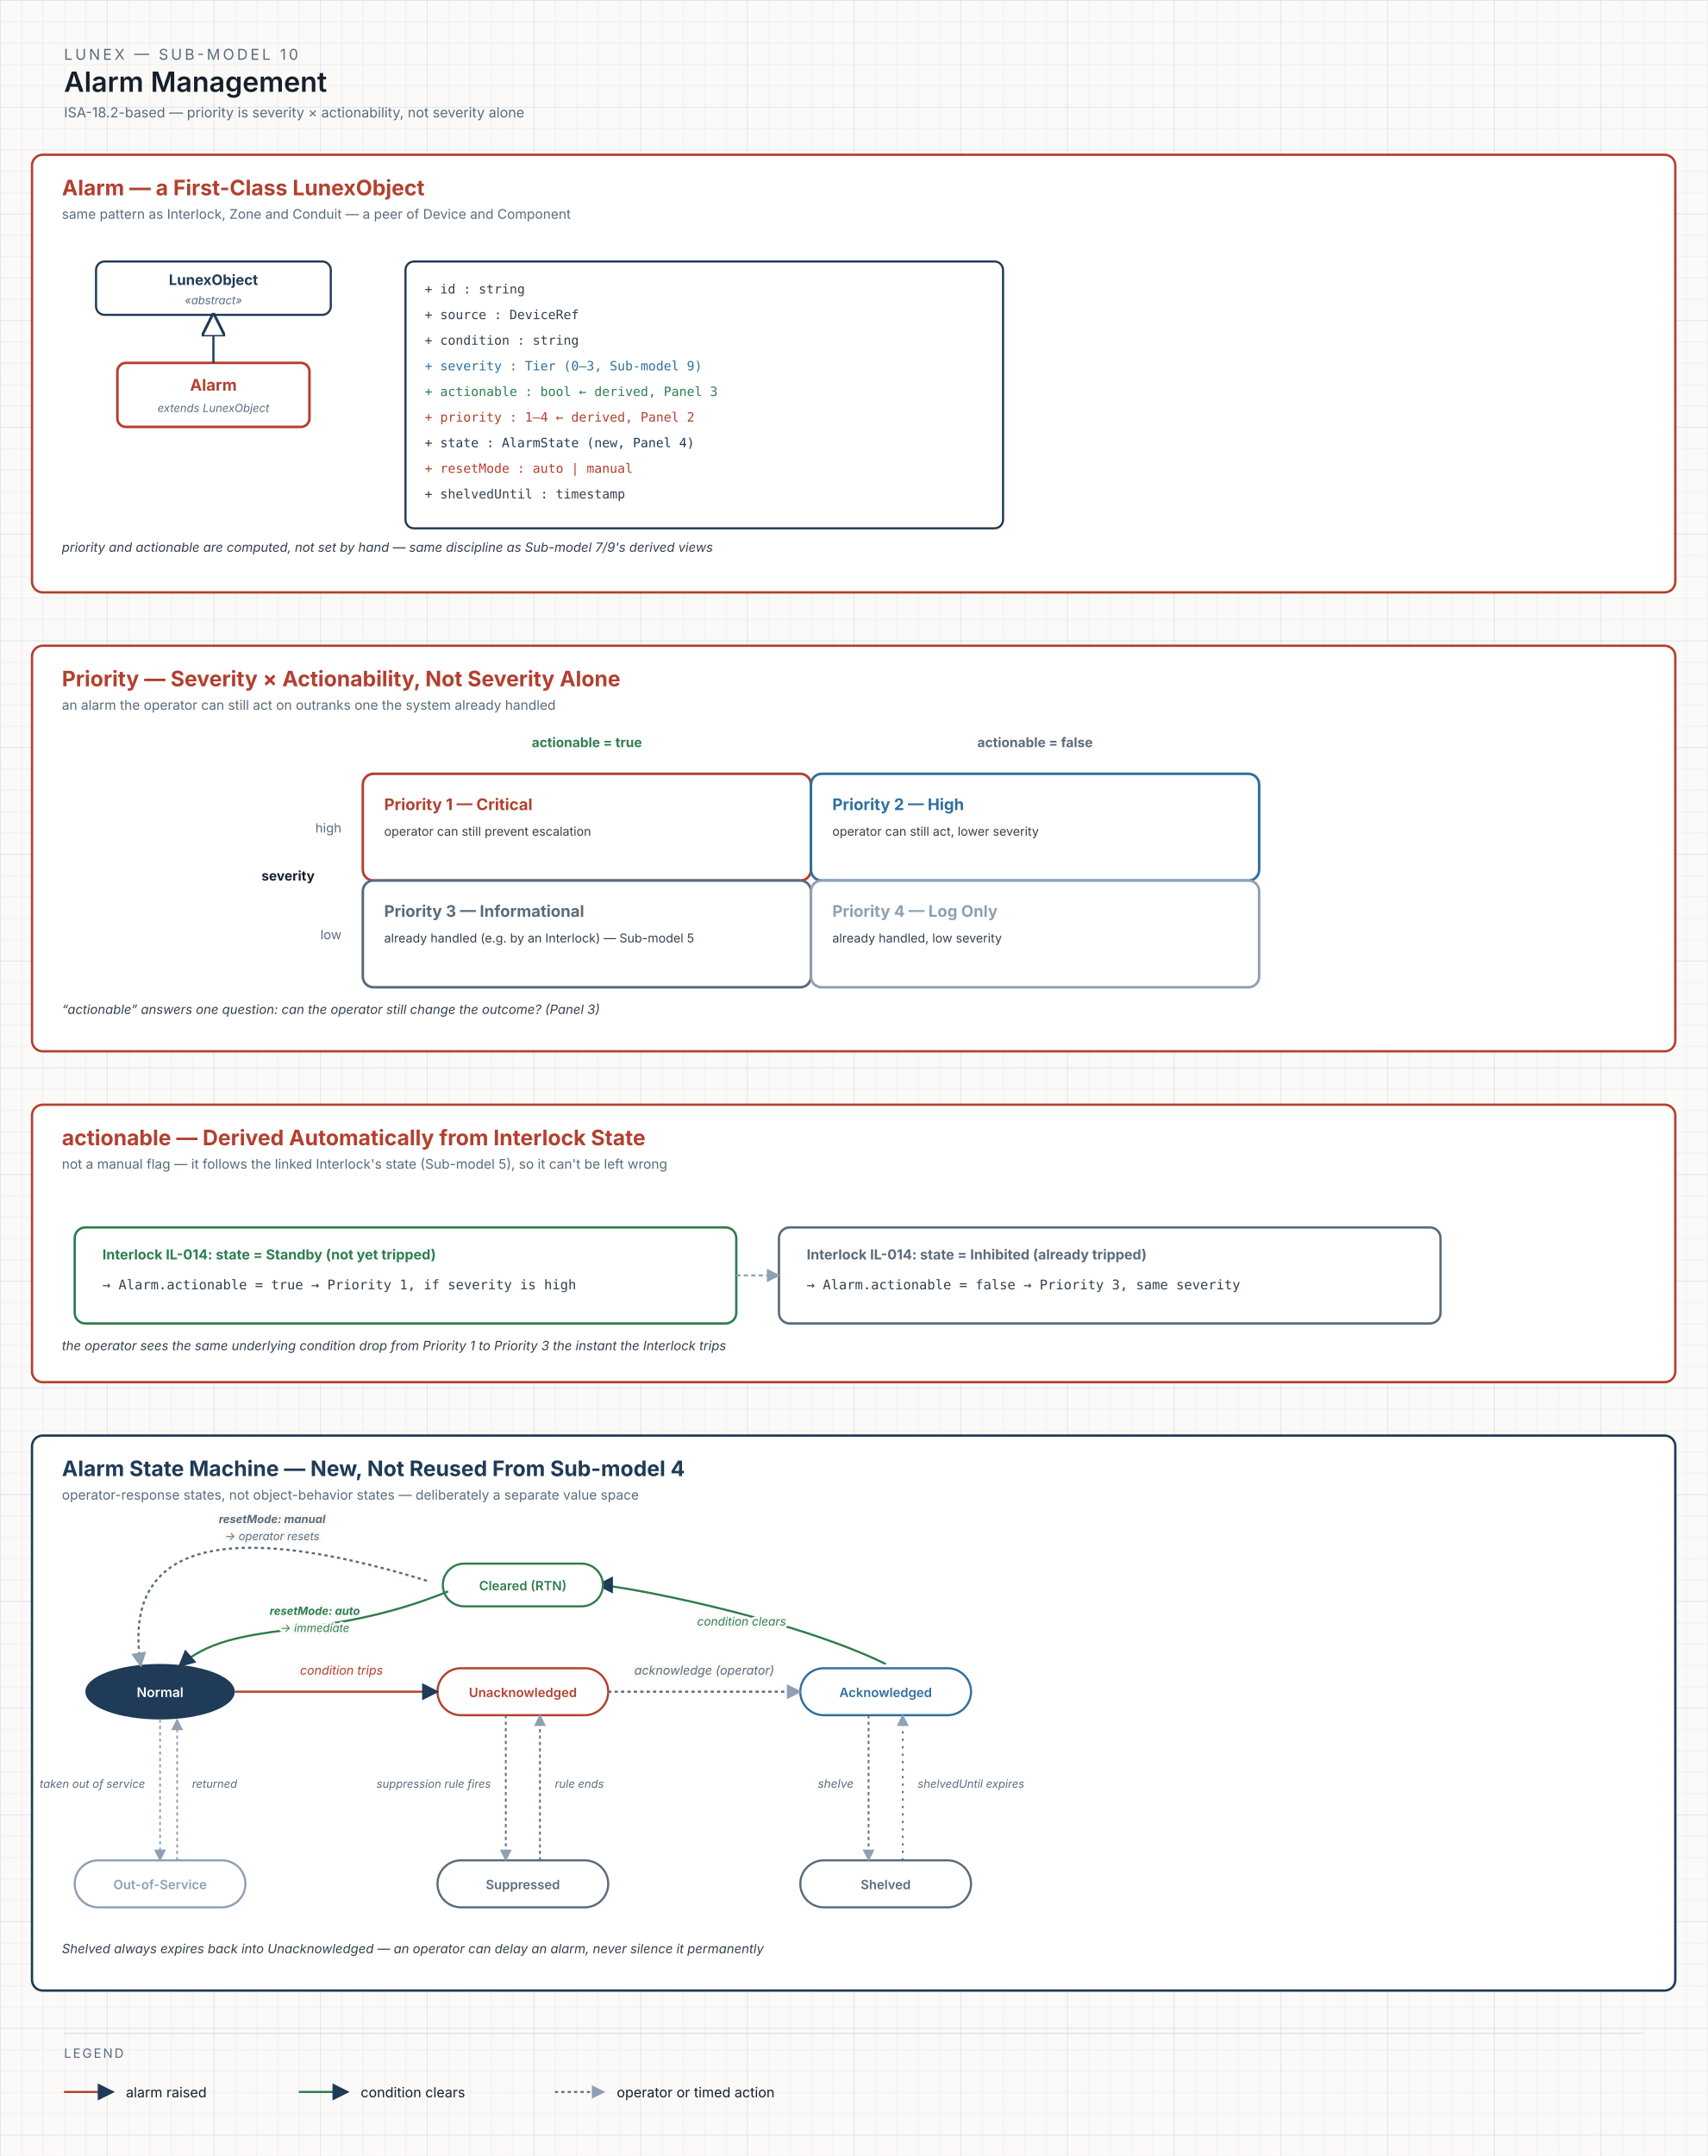
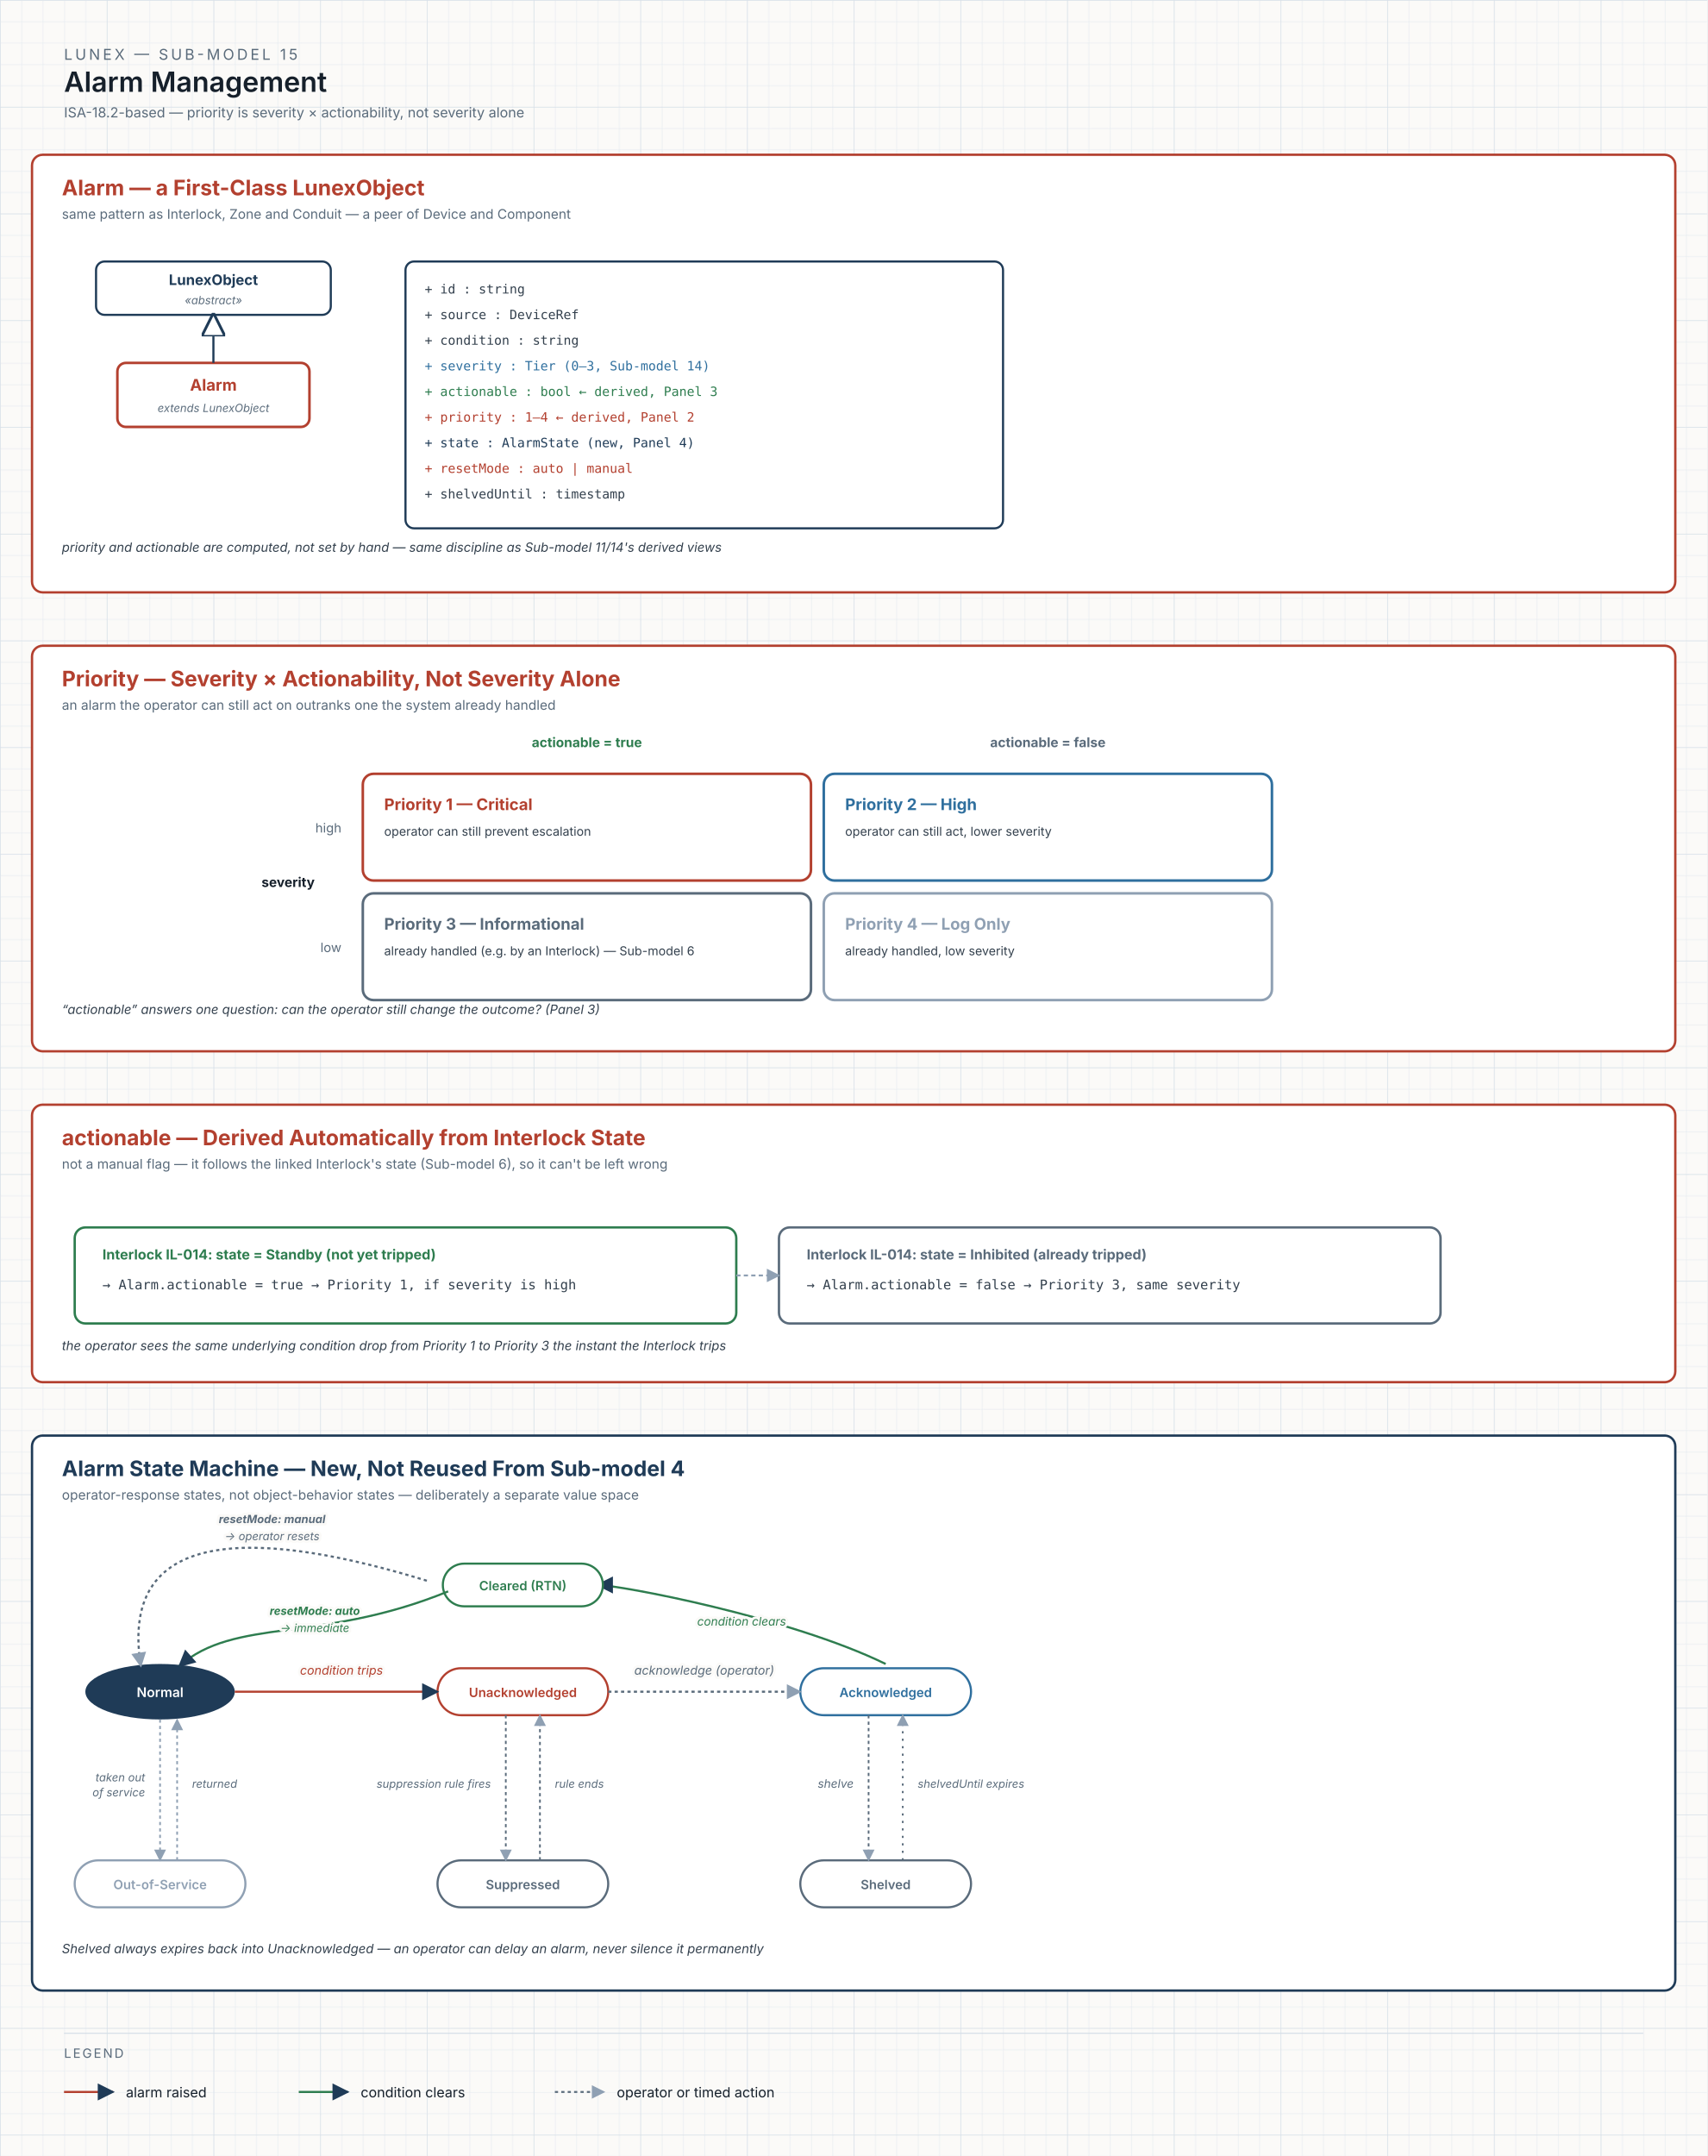
<svg xmlns="http://www.w3.org/2000/svg" viewBox="0 0 1600 2020" width="1600" height="2020" font-family="Inter, Segoe UI, Helvetica Neue, Arial, sans-serif">
  <defs>
    <pattern id="grid" width="20" height="20" patternUnits="userSpaceOnUse">
      <path d="M20 0H0V20" fill="none" stroke="#E6EBF0" stroke-width="1" />
    </pattern>
    <pattern id="grid5" width="100" height="100" patternUnits="userSpaceOnUse">
      <rect width="100" height="100" fill="url(#grid)" />
      <path d="M100 0H0V100" fill="none" stroke="#D6DEE7" stroke-width="1" />
    </pattern>
    <marker id="tri-navy" viewBox="0 0 10 10" refX="9" refY="5" markerWidth="8" markerHeight="8" orient="auto-start-reverse">
      <path d="M0 0 L10 5 L0 10 Z" fill="#1F3B57" />
    </marker>
    <marker id="tri-hollow" viewBox="0 0 12 12" refX="11" refY="6" markerWidth="11" markerHeight="11" orient="auto-start-reverse">
      <path d="M0 0 L12 6 L0 12 Z" fill="#FFFFFF" stroke="#1F3B57" stroke-width="1.4" />
    </marker>
    <marker id="tri-gray" viewBox="0 0 10 10" refX="9" refY="5" markerWidth="7" markerHeight="7" orient="auto-start-reverse">
      <path d="M0 0 L10 5 L0 10 Z" fill="#8FA0B3" />
    </marker>
  </defs>
  <rect width="1600" height="2020" fill="#FBFAF8" />
  <rect width="1600" height="2020" fill="url(#grid5)" />
-   <text x="60" y="56" font-size="14" font-weight="400" fill="#5A6B7B" text-anchor="start" letter-spacing="2.5">LUNEX — SUB-MODEL 10</text>
+   <text x="60" y="56" font-size="14" font-weight="400" fill="#5A6B7B" text-anchor="start" letter-spacing="2.5">LUNEX — SUB-MODEL 15</text>
  <text x="60" y="86" font-size="26" font-weight="600" fill="#16202B" text-anchor="start">Alarm Management</text>
  <text x="60" y="110" font-size="13" font-weight="400" fill="#5A6B7B" text-anchor="start">ISA-18.2-based — priority is severity × actionability, not severity alone</text>
  <rect x="30" y="145" width="1540" height="410" rx="10" fill="#FFFFFF" stroke="#B3402F" stroke-width="2.2" />
  <text x="58" y="183" font-size="20" font-weight="700" fill="#B3402F" text-anchor="start">Alarm — a First-Class LunexObject</text>
  <text x="58" y="205" font-size="12.5" font-weight="400" fill="#5A6B7B" text-anchor="start">same pattern as Interlock, Zone and Conduit — a peer of Device and Component</text>
  <rect x="90" y="245" width="220" height="50" rx="8" fill="#FFFFFF" stroke="#1F3B57" stroke-width="2" />
  <text x="200.0" y="267" font-size="13.5" font-weight="700" fill="#1F3B57" text-anchor="middle">LunexObject</text>
  <text x="200.0" y="285" font-size="10.5" font-weight="400" fill="#5A6B7B" text-anchor="middle" font-style="italic">«abstract»</text>
  <rect x="110" y="340" width="180" height="60" rx="8" fill="#FFFFFF" stroke="#B3402F" stroke-width="2.4" />
  <text x="200.0" y="366" font-size="15" font-weight="700" fill="#B3402F" text-anchor="middle">Alarm</text>
  <text x="200.0" y="386" font-size="10.5" font-weight="400" fill="#5A6B7B" text-anchor="middle" font-style="italic">extends LunexObject</text>
  <path d="M 200.0 340 L 200.0 295" fill="none" stroke="#1F3B57" stroke-width="2" marker-end="url(#tri-hollow)" />
  <rect x="380" y="245" width="560" height="250" rx="8" fill="#FFFFFF" stroke="#1F3B57" stroke-width="2" />
  <text x="398" y="275" font-size="12" font-weight="400" fill="#33404D" text-anchor="start" font-family="Consolas, Menlo, monospace">+ id : string</text>
  <text x="398" y="299" font-size="12" font-weight="400" fill="#33404D" text-anchor="start" font-family="Consolas, Menlo, monospace">+ source : DeviceRef</text>
  <text x="398" y="323" font-size="12" font-weight="400" fill="#33404D" text-anchor="start" font-family="Consolas, Menlo, monospace">+ condition : string</text>
-   <text x="398" y="347" font-size="12" font-weight="400" fill="#2F6F9E" text-anchor="start" font-family="Consolas, Menlo, monospace">+ severity : Tier (0–3, Sub-model 9)</text>
+   <text x="398" y="347" font-size="12" font-weight="400" fill="#2F6F9E" text-anchor="start" font-family="Consolas, Menlo, monospace">+ severity : Tier (0–3, Sub-model 14)</text>
  <text x="398" y="371" font-size="12" font-weight="400" fill="#2E7D4F" text-anchor="start" font-family="Consolas, Menlo, monospace">+ actionable : bool  ← derived, Panel 3</text>
  <text x="398" y="395" font-size="12" font-weight="400" fill="#B3402F" text-anchor="start" font-family="Consolas, Menlo, monospace">+ priority : 1–4  ← derived, Panel 2</text>
  <text x="398" y="419" font-size="12" font-weight="400" fill="#1F3B57" text-anchor="start" font-family="Consolas, Menlo, monospace">+ state : AlarmState (new, Panel 4)</text>
  <text x="398" y="443" font-size="12" font-weight="400" fill="#B3402F" text-anchor="start" font-family="Consolas, Menlo, monospace">+ resetMode : auto | manual</text>
  <text x="398" y="467" font-size="12" font-weight="400" fill="#33404D" text-anchor="start" font-family="Consolas, Menlo, monospace">+ shelvedUntil : timestamp</text>
-   <text x="58" y="517" font-size="12" font-weight="400" fill="#33404D" text-anchor="start" font-style="italic">priority and actionable are computed, not set by hand — same discipline as Sub-model 7/9's derived views</text>
+   <text x="58" y="517" font-size="12" font-weight="400" fill="#33404D" text-anchor="start" font-style="italic">priority and actionable are computed, not set by hand — same discipline as Sub-model 11/14's derived views</text>
  <rect x="30" y="605" width="1540" height="380" rx="10" fill="#FFFFFF" stroke="#B3402F" stroke-width="2.2" />
  <text x="58" y="643" font-size="20" font-weight="700" fill="#B3402F" text-anchor="start">Priority — Severity × Actionability, Not Severity Alone</text>
  <text x="58" y="665" font-size="12.5" font-weight="400" fill="#5A6B7B" text-anchor="start">an alarm the operator can still act on outranks one the system already handled</text>
  <rect x="340" y="725" width="420" height="100" rx="10" fill="#FFFFFF" stroke="#B3402F" stroke-width="2.4" />
  <text x="360" y="759" font-size="15" font-weight="700" fill="#B3402F" text-anchor="start">Priority 1 — Critical</text>
  <text x="360" y="783" font-size="11.5" font-weight="400" fill="#33404D" text-anchor="start">operator can still prevent escalation</text>
-   <rect x="760" y="725" width="420" height="100" rx="10" fill="#FFFFFF" stroke="#2F6F9E" stroke-width="2.4" />
-   <text x="780" y="759" font-size="15" font-weight="700" fill="#2F6F9E" text-anchor="start">Priority 2 — High</text>
-   <text x="780" y="783" font-size="11.5" font-weight="400" fill="#33404D" text-anchor="start">operator can still act, lower severity</text>
-   <rect x="340" y="825" width="420" height="100" rx="10" fill="#FFFFFF" stroke="#5A6B7B" stroke-width="2.4" />
-   <text x="360" y="859" font-size="15" font-weight="700" fill="#5A6B7B" text-anchor="start">Priority 3 — Informational</text>
-   <text x="360" y="883" font-size="11.5" font-weight="400" fill="#33404D" text-anchor="start">already handled (e.g. by an Interlock) — Sub-model 5</text>
-   <rect x="760" y="825" width="420" height="100" rx="10" fill="#FFFFFF" stroke="#8FA0B3" stroke-width="2.4" />
-   <text x="780" y="859" font-size="15" font-weight="700" fill="#8FA0B3" text-anchor="start">Priority 4 — Log Only</text>
-   <text x="780" y="883" font-size="11.5" font-weight="400" fill="#33404D" text-anchor="start">already handled, low severity</text>
+   <rect x="772" y="725" width="420" height="100" rx="10" fill="#FFFFFF" stroke="#2F6F9E" stroke-width="2.4" />
+   <text x="792" y="759" font-size="15" font-weight="700" fill="#2F6F9E" text-anchor="start">Priority 2 — High</text>
+   <text x="792" y="783" font-size="11.5" font-weight="400" fill="#33404D" text-anchor="start">operator can still act, lower severity</text>
+   <rect x="340" y="837" width="420" height="100" rx="10" fill="#FFFFFF" stroke="#5A6B7B" stroke-width="2.4" />
+   <text x="360" y="871" font-size="15" font-weight="700" fill="#5A6B7B" text-anchor="start">Priority 3 — Informational</text>
+   <text x="360" y="895" font-size="11.5" font-weight="400" fill="#33404D" text-anchor="start">already handled (e.g. by an Interlock) — Sub-model 6</text>
+   <rect x="772" y="837" width="420" height="100" rx="10" fill="#FFFFFF" stroke="#8FA0B3" stroke-width="2.4" />
+   <text x="792" y="871" font-size="15" font-weight="700" fill="#8FA0B3" text-anchor="start">Priority 4 — Log Only</text>
+   <text x="792" y="895" font-size="11.5" font-weight="400" fill="#33404D" text-anchor="start">already handled, low severity</text>
  <text x="320" y="780.0" font-size="12" font-weight="400" fill="#5A6B7B" text-anchor="end">high</text>
-   <text x="320" y="880.0" font-size="12" font-weight="400" fill="#5A6B7B" text-anchor="end">low</text>
-   <text x="270" y="825" font-size="12.5" font-weight="700" fill="#16202B" text-anchor="middle">severity</text>
+   <text x="320" y="892.0" font-size="12" font-weight="400" fill="#5A6B7B" text-anchor="end">low</text>
+   <text x="270" y="831.0" font-size="12.5" font-weight="700" fill="#16202B" text-anchor="middle">severity</text>
  <text x="550.0" y="700" font-size="12.5" font-weight="700" fill="#2E7D4F" text-anchor="middle">actionable = true</text>
-   <text x="970.0" y="700" font-size="12.5" font-weight="700" fill="#5A6B7B" text-anchor="middle">actionable = false</text>
+   <text x="982.0" y="700" font-size="12.5" font-weight="700" fill="#5A6B7B" text-anchor="middle">actionable = false</text>
  <text x="58" y="950" font-size="12" font-weight="400" fill="#33404D" text-anchor="start" font-style="italic">“actionable” answers one question: can the operator still change the outcome? (Panel 3)</text>
  <rect x="30" y="1035" width="1540" height="260" rx="10" fill="#FFFFFF" stroke="#B3402F" stroke-width="2.2" />
  <text x="58" y="1073" font-size="20" font-weight="700" fill="#B3402F" text-anchor="start">actionable — Derived Automatically from Interlock State</text>
-   <text x="58" y="1095" font-size="12.5" font-weight="400" fill="#5A6B7B" text-anchor="start">not a manual flag — it follows the linked Interlock's state (Sub-model 5), so it can't be left wrong</text>
+   <text x="58" y="1095" font-size="12.5" font-weight="400" fill="#5A6B7B" text-anchor="start">not a manual flag — it follows the linked Interlock's state (Sub-model 6), so it can't be left wrong</text>
  <rect x="70" y="1150" width="620" height="90" rx="10" fill="#FFFFFF" stroke="#2E7D4F" stroke-width="2.2" />
  <text x="96" y="1180" font-size="13" font-weight="700" fill="#2E7D4F" text-anchor="start">Interlock IL-014: state = Standby (not yet tripped)</text>
  <text x="96" y="1208" font-size="12.5" font-weight="400" fill="#33404D" text-anchor="start" font-family="Consolas, Menlo, monospace">→ Alarm.actionable = true → Priority 1, if severity is high</text>
  <rect x="730" y="1150" width="620" height="90" rx="10" fill="#FFFFFF" stroke="#5A6B7B" stroke-width="2.2" />
  <text x="756" y="1180" font-size="13" font-weight="700" fill="#5A6B7B" text-anchor="start">Interlock IL-014: state = Inhibited (already tripped)</text>
  <text x="756" y="1208" font-size="12.5" font-weight="400" fill="#33404D" text-anchor="start" font-family="Consolas, Menlo, monospace">→ Alarm.actionable = false → Priority 3, same severity</text>
  <path d="M 690 1195 L 730 1195" fill="none" stroke="#8FA0B3" stroke-width="1.8" marker-end="url(#tri-gray)" stroke-dasharray="4,3" />
  <text x="58" y="1265" font-size="12" font-weight="400" fill="#33404D" text-anchor="start" font-style="italic">the operator sees the same underlying condition drop from Priority 1 to Priority 3 the instant the Interlock trips</text>
  <rect x="30" y="1345" width="1540" height="520" rx="10" fill="#FFFFFF" stroke="#1F3B57" stroke-width="2.2" />
  <text x="58" y="1383" font-size="20" font-weight="700" fill="#1F3B57" text-anchor="start">Alarm State Machine — New, Not Reused From Sub-model 4</text>
  <text x="58" y="1405" font-size="12.5" font-weight="400" fill="#5A6B7B" text-anchor="start">operator-response states, not object-behavior states — deliberately a separate value space</text>
  <ellipse cx="150" cy="1585" rx="70.0" ry="26.0" fill="#1F3B57" />
  <text x="150" y="1590" font-size="12.5" font-weight="600" fill="#FFFFFF" text-anchor="middle">Normal</text>
  <rect x="410.0" y="1563.0" width="160" height="44" rx="22.0" fill="#FFFFFF" stroke="#B3402F" stroke-width="2" />
  <text x="490" y="1590" font-size="12" font-weight="600" fill="#B3402F" text-anchor="middle">Unacknowledged</text>
  <rect x="750.0" y="1563.0" width="160" height="44" rx="22.0" fill="#FFFFFF" stroke="#2F6F9E" stroke-width="2" />
  <text x="830" y="1590" font-size="12" font-weight="600" fill="#2F6F9E" text-anchor="middle">Acknowledged</text>
  <rect x="70.0" y="1743.0" width="160" height="44" rx="22.0" fill="#FFFFFF" stroke="#8FA0B3" stroke-width="2" />
  <text x="150" y="1770" font-size="12" font-weight="600" fill="#8FA0B3" text-anchor="middle">Out-of-Service</text>
  <rect x="410.0" y="1743.0" width="160" height="44" rx="22.0" fill="#FFFFFF" stroke="#5A6B7B" stroke-width="2" />
  <text x="490" y="1770" font-size="12" font-weight="600" fill="#5A6B7B" text-anchor="middle">Suppressed</text>
  <rect x="750.0" y="1743.0" width="160" height="44" rx="22.0" fill="#FFFFFF" stroke="#5A6B7B" stroke-width="2" />
  <text x="830" y="1770" font-size="12" font-weight="600" fill="#5A6B7B" text-anchor="middle">Shelved</text>
  <line x1="220" y1="1585" x2="410" y2="1585" stroke="#B3402F" stroke-width="2" marker-end="url(#tri-navy)" />
  <text x="320.0" y="1569" font-size="11.5" font-weight="400" fill="#B3402F" text-anchor="middle" font-style="italic" stroke="#FBFAF8" stroke-width="5" paint-order="stroke" stroke-linejoin="round">condition trips</text>
  <line x1="570" y1="1585" x2="750" y2="1585" stroke="#5A6B7B" stroke-width="2" marker-end="url(#tri-gray)" stroke-dasharray="3,3" />
  <text x="660.0" y="1569" font-size="11.5" font-weight="400" fill="#5A6B7B" text-anchor="middle" font-style="italic" stroke="#FBFAF8" stroke-width="5" paint-order="stroke" stroke-linejoin="round">acknowledge (operator)</text>
  <path d="M 830 1559 C 740 1515, 580.0 1485, 560.0 1485" fill="none" stroke="#2E7D4F" stroke-width="2" marker-end="url(#tri-navy)" />
  <text x="695.0" y="1523" font-size="11" font-weight="400" fill="#2E7D4F" text-anchor="middle" font-style="italic" stroke="#FBFAF8" stroke-width="5" paint-order="stroke" stroke-linejoin="round">condition clears</text>
  <rect x="415.0" y="1465.0" width="150" height="40" rx="20.0" fill="#FFFFFF" stroke="#2E7D4F" stroke-width="2" />
  <text x="490.0" y="1490" font-size="12" font-weight="600" fill="#2E7D4F" text-anchor="middle">Cleared (RTN)</text>
  <path d="M 420.0 1491 C 300.0 1540, 220 1515, 168 1561" fill="none" stroke="#2E7D4F" stroke-width="2" marker-end="url(#tri-navy)" />
  <text x="295.0" y="1513" font-size="10.5" font-weight="700" fill="#2E7D4F" text-anchor="middle" font-style="italic" stroke="#FBFAF8" stroke-width="5" paint-order="stroke" stroke-linejoin="round">resetMode: auto</text>
  <text x="295.0" y="1529" font-size="10.5" font-weight="400" fill="#2E7D4F" text-anchor="middle" font-style="italic" stroke="#FBFAF8" stroke-width="5" paint-order="stroke" stroke-linejoin="round">→ immediate</text>
  <path d="M 400.0 1481 C 250.0 1435, 110 1425, 132 1561" fill="none" stroke="#5A6B7B" stroke-width="2" marker-end="url(#tri-gray)" stroke-dasharray="3,3" />
  <text x="255.0" y="1427" font-size="10.5" font-weight="700" fill="#5A6B7B" text-anchor="middle" font-style="italic" stroke="#FBFAF8" stroke-width="5" paint-order="stroke" stroke-linejoin="round">resetMode: manual</text>
  <text x="255.0" y="1443" font-size="10.5" font-weight="400" fill="#5A6B7B" text-anchor="middle" font-style="italic" stroke="#FBFAF8" stroke-width="5" paint-order="stroke" stroke-linejoin="round">→ operator resets</text>
  <line x1="150" y1="1611" x2="150" y2="1743" stroke="#8FA0B3" stroke-width="1.6" marker-end="url(#tri-gray)" stroke-dasharray="3,3" />
-   <text x="136" y="1675.0" font-size="10.5" font-weight="400" fill="#5A6B7B" text-anchor="end" font-style="italic">taken out of service</text>
+   <text x="136" y="1669.0" font-size="10.5" font-weight="400" fill="#5A6B7B" text-anchor="end" font-style="italic">taken out</text>
+   <text x="136" y="1683.0" font-size="10.5" font-weight="400" fill="#5A6B7B" text-anchor="end" font-style="italic">of service</text>
  <line x1="166" y1="1743" x2="166" y2="1611" stroke="#8FA0B3" stroke-width="1.6" marker-end="url(#tri-gray)" stroke-dasharray="3,3" />
  <text x="180" y="1675.0" font-size="10.5" font-weight="400" fill="#5A6B7B" text-anchor="start" font-style="italic">returned</text>
  <line x1="474" y1="1607" x2="474" y2="1743" stroke="#5A6B7B" stroke-width="1.6" marker-end="url(#tri-gray)" stroke-dasharray="3,3" />
  <text x="460" y="1675.0" font-size="10.5" font-weight="400" fill="#5A6B7B" text-anchor="end" font-style="italic">suppression rule fires</text>
  <line x1="506" y1="1743" x2="506" y2="1607" stroke="#5A6B7B" stroke-width="1.6" marker-end="url(#tri-gray)" stroke-dasharray="3,3" />
  <text x="520" y="1675.0" font-size="10.5" font-weight="400" fill="#5A6B7B" text-anchor="start" font-style="italic">rule ends</text>
  <line x1="814" y1="1607" x2="814" y2="1743" stroke="#5A6B7B" stroke-width="1.6" marker-end="url(#tri-gray)" stroke-dasharray="3,3" />
  <text x="800" y="1675.0" font-size="11" font-weight="400" fill="#5A6B7B" text-anchor="end" font-style="italic">shelve</text>
  <line x1="846" y1="1743" x2="846" y2="1607" stroke="#5A6B7B" stroke-width="1.6" marker-end="url(#tri-gray)" stroke-dasharray="2,5" />
  <text x="860" y="1675.0" font-size="10.5" font-weight="400" fill="#5A6B7B" text-anchor="start" font-style="italic">shelvedUntil expires</text>
  <text x="58" y="1830" font-size="12" font-weight="400" fill="#33404D" text-anchor="start" font-style="italic">Shelved always expires back into Unacknowledged — an operator can delay an alarm, never silence it permanently</text>
  <line x1="60" y1="1905" x2="1540" y2="1905" stroke="#D6DEE7" stroke-width="1" />
  <text x="60" y="1928" font-size="12" font-weight="400" fill="#5A6B7B" text-anchor="start" letter-spacing="1.6">LEGEND</text>
  <line x1="60" y1="1960" x2="106" y2="1960" stroke="#B3402F" stroke-width="2" marker-end="url(#tri-navy)" />
  <text x="118" y="1965" font-size="13" font-weight="400" fill="#16202B" text-anchor="start">alarm raised</text>
  <line x1="280" y1="1960" x2="326" y2="1960" stroke="#2E7D4F" stroke-width="2" marker-end="url(#tri-navy)" />
  <text x="338" y="1965" font-size="13" font-weight="400" fill="#16202B" text-anchor="start">condition clears</text>
  <line x1="520" y1="1960" x2="566" y2="1960" stroke="#5A6B7B" stroke-width="1.8" marker-end="url(#tri-gray)" stroke-dasharray="3,3" />
  <text x="578" y="1965" font-size="13" font-weight="400" fill="#16202B" text-anchor="start">operator or timed action</text>
</svg>
